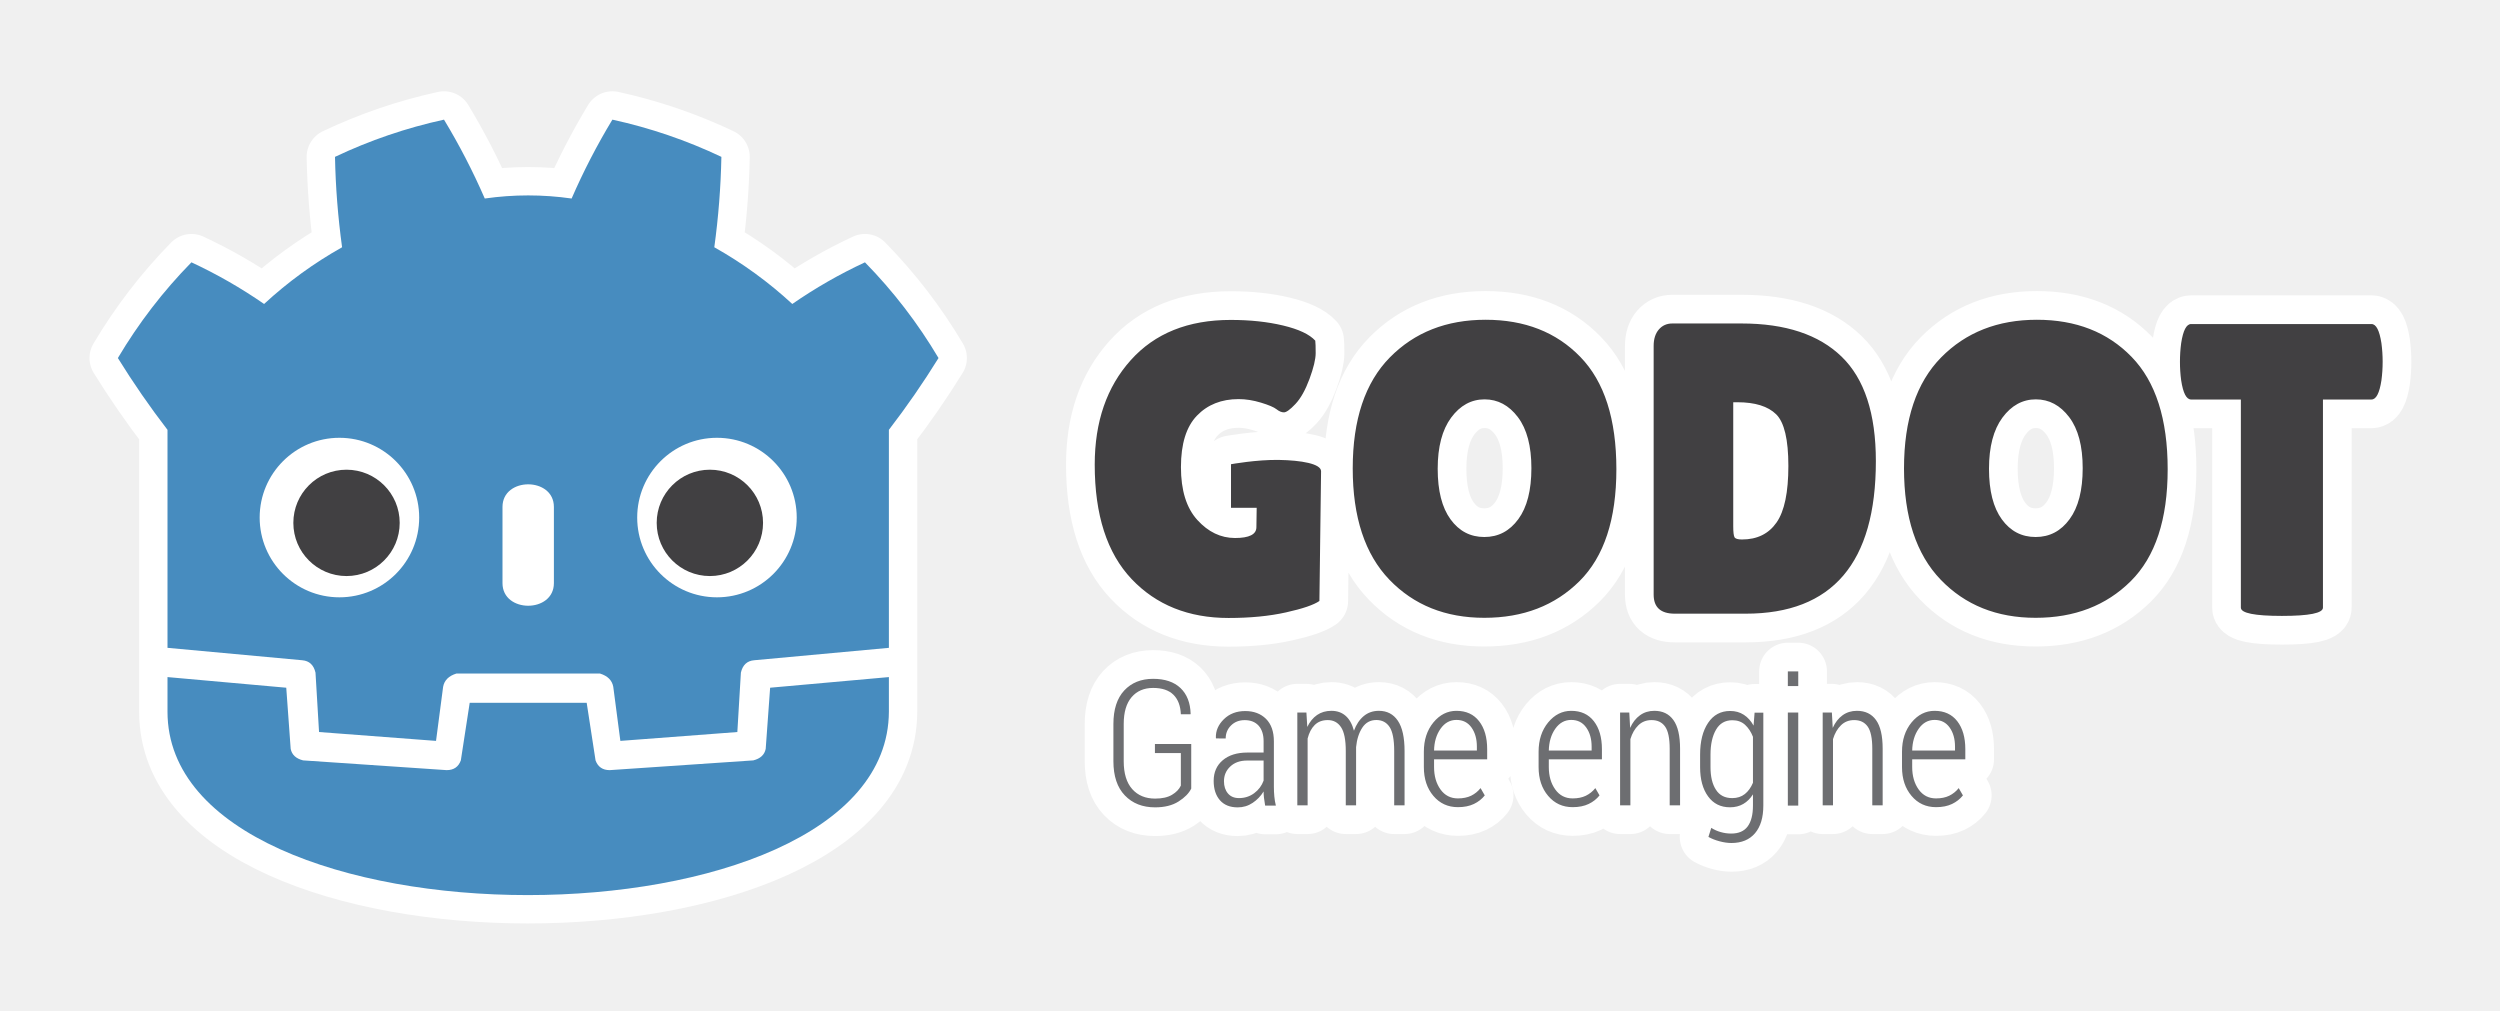
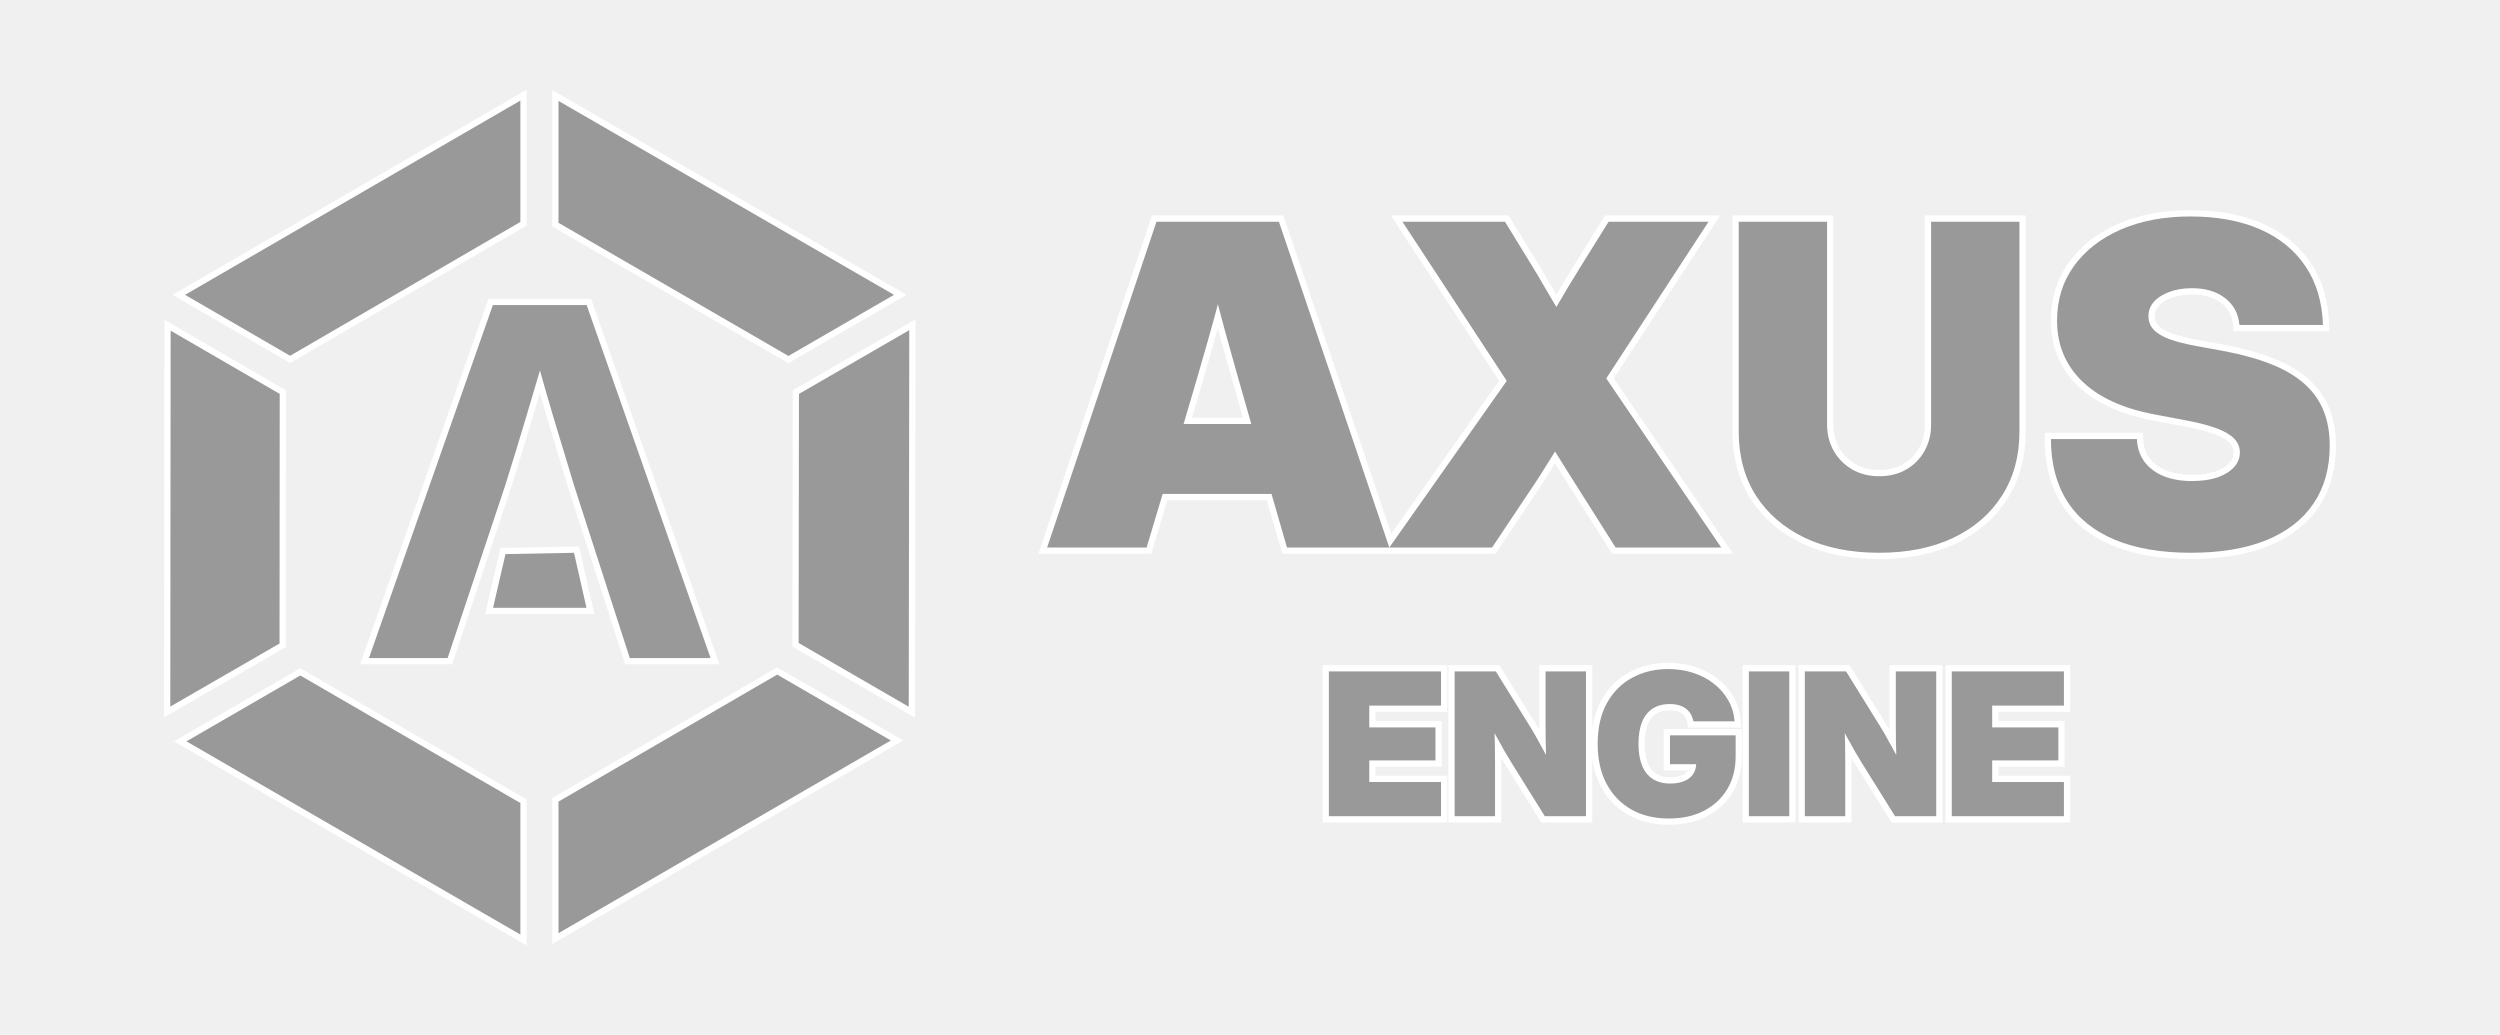
- <svg xmlns="http://www.w3.org/2000/svg" width="1024" height="414">
-   <path stroke="#fff" stroke-linejoin="round" stroke-width="23.5" d="M523.82 188.382c-9.142-.142-19.603 1.764-19.603 1.764v17.842h10.52l-.117 7.953c0 2.946-2.92 4.427-8.747 4.427-5.831 0-10.982-2.47-15.45-7.395-4.48-4.932-6.708-12.141-6.708-21.64 0-9.519 2.176-16.537 6.536-21.065 4.35-4.524 10.05-6.794 17.064-6.794 2.946 0 5.996.476 9.168 1.445 3.174.962 5.293 1.863 6.375 2.707 1.072.867 2.09 1.277 3.056 1.277.96 0 2.513-1.122 4.66-3.392 2.153-2.263 4.082-5.693 5.782-10.267 1.694-4.598 2.543-8.122 2.543-10.621 0-2.48-.054-4.19-.164-5.092-2.379-2.603-6.767-4.666-13.168-6.2-6.39-1.53-13.552-2.289-21.476-2.289-17.438 0-31.073 5.49-40.92 16.47-9.855 10.982-14.773 25.24-14.773 42.79 0 20.607 5.035 36.227 15.103 46.868 10.085 10.64 23.327 15.953 39.743 15.953 8.827 0 16.664-.76 23.51-2.289 6.853-1.523 11.41-3.088 13.676-4.67l.68-53.137c0-3.087-8.149-4.488-17.29-4.645zm84.247-24.804c-5.431 0-9.98 2.496-13.671 7.47-3.672 4.98-5.517 11.969-5.517 20.963 0 9.013 1.754 15.914 5.27 20.722 3.508 4.823 8.117 7.225 13.835 7.225 5.715 0 10.358-2.432 13.924-7.313q5.351-7.293 5.353-20.884c0-9.054-1.846-16.023-5.524-20.89q-5.51-7.292-13.67-7.293m-.083 89.477c-15.9 0-28.868-5.203-38.89-15.61q-15.016-15.624-15.017-45.592c0-19.992 5.063-35.128 15.191-45.435 10.131-10.293 23.209-15.444 39.228-15.444 16.016 0 28.954 5.058 38.795 15.204 9.858 10.126 14.778 25.477 14.778 46.009 0 20.546-5.034 35.828-15.114 45.856-10.08 10.008-23.062 15.012-38.971 15.012m101.95-88.298v50.788c0 2.37.176 3.866.515 4.493.337.624 1.358.937 3.052.937 6.232 0 10.954-2.328 14.181-6.97 3.235-4.636 4.835-12.356 4.835-23.168 0-10.817-1.674-17.865-5-21.139-3.344-3.283-8.64-4.94-15.884-4.94zm-32.599 78.798V141.681c0-2.832.704-5.067 2.126-6.724 1.413-1.632 3.25-2.461 5.521-2.461h28.357c17.994 0 31.664 4.54 40.994 13.597 9.347 9.054 14.02 23.31 14.02 42.784 0 41.66-17.778 62.486-53.326 62.486h-29.03c-5.769 0-8.662-2.597-8.662-7.808m156.544-79.977c-5.432 0-9.994 2.496-13.678 7.47q-5.507 7.471-5.508 20.963c0 9.013 1.758 15.914 5.262 20.722 3.505 4.823 8.119 7.225 13.837 7.225 5.717 0 10.363-2.432 13.924-7.313q5.354-7.293 5.355-20.884c0-9.054-1.843-16.023-5.522-20.89-3.68-4.861-8.23-7.293-13.67-7.293m-.087 89.477q-23.86 0-38.88-15.61-15.03-15.624-15.03-45.592c0-19.992 5.065-35.128 15.191-45.435 10.139-10.293 23.209-15.444 39.233-15.444 16.02 0 28.946 5.058 38.8 15.204 9.85 10.126 14.772 25.477 14.772 46.009 0 20.546-5.037 35.828-15.115 45.856-10.076 10.008-23.07 15.012-38.971 15.012m117.69-4.17c0 2.251-5.597 3.392-16.809 3.392-11.202 0-16.815-1.141-16.815-3.392v-85.248h-20.371c-1.928 0-3.286-2.597-4.077-7.818a56 56 0 0 1-.501-7.636c0-2.592.162-5.146.501-7.636.79-5.205 2.15-7.823 4.077-7.823h73.864c1.924 0 3.277 2.617 4.078 7.823.333 2.49.505 5.043.505 7.636 0 2.608-.172 5.152-.505 7.637-.8 5.22-2.154 7.817-4.078 7.817h-19.87z" />
-   <path fill="#414042" d="M523.82 188.382c-9.142-.142-19.603 1.764-19.603 1.764v17.842h10.52l-.117 7.953c0 2.946-2.92 4.427-8.747 4.427-5.831 0-10.982-2.47-15.45-7.395-4.48-4.932-6.708-12.141-6.708-21.64 0-9.519 2.176-16.537 6.536-21.065 4.35-4.524 10.05-6.794 17.064-6.794 2.946 0 5.996.476 9.168 1.445 3.174.962 5.293 1.863 6.375 2.707 1.072.867 2.09 1.277 3.056 1.277.96 0 2.513-1.122 4.66-3.392 2.153-2.263 4.082-5.693 5.782-10.267 1.694-4.598 2.543-8.122 2.543-10.621 0-2.48-.054-4.19-.164-5.092-2.379-2.603-6.767-4.666-13.168-6.2-6.39-1.53-13.552-2.289-21.476-2.289-17.438 0-31.073 5.49-40.92 16.47-9.855 10.982-14.773 25.24-14.773 42.79 0 20.607 5.035 36.227 15.103 46.868 10.085 10.64 23.327 15.953 39.743 15.953 8.827 0 16.664-.76 23.51-2.289 6.853-1.523 11.41-3.088 13.676-4.67l.68-53.137c0-3.087-8.149-4.488-17.29-4.645m84.247-24.804c-5.431 0-9.98 2.496-13.671 7.47-3.672 4.98-5.517 11.969-5.517 20.963 0 9.013 1.754 15.914 5.27 20.722 3.508 4.823 8.117 7.225 13.835 7.225 5.715 0 10.358-2.432 13.924-7.313q5.351-7.293 5.353-20.884c0-9.054-1.846-16.023-5.524-20.89q-5.51-7.292-13.67-7.293m-.083 89.477c-15.9 0-28.868-5.203-38.89-15.61q-15.016-15.624-15.017-45.592c0-19.992 5.063-35.128 15.191-45.435 10.131-10.293 23.209-15.444 39.228-15.444 16.016 0 28.954 5.058 38.795 15.204 9.858 10.126 14.778 25.477 14.778 46.009 0 20.546-5.034 35.828-15.114 45.856-10.08 10.008-23.062 15.012-38.971 15.012m101.95-88.298v50.788c0 2.37.176 3.866.515 4.493.337.624 1.358.937 3.052.937 6.232 0 10.954-2.328 14.181-6.97 3.235-4.636 4.835-12.356 4.835-23.168 0-10.817-1.674-17.865-5-21.139-3.344-3.283-8.64-4.94-15.884-4.94zm-32.599 78.798V141.681c0-2.832.704-5.067 2.126-6.724 1.413-1.632 3.25-2.461 5.521-2.461h28.357c17.994 0 31.664 4.54 40.994 13.597 9.347 9.054 14.02 23.31 14.02 42.784 0 41.66-17.778 62.486-53.326 62.486h-29.03c-5.769 0-8.662-2.597-8.662-7.808m156.544-79.977c-5.432 0-9.994 2.496-13.678 7.47q-5.507 7.471-5.508 20.963c0 9.013 1.758 15.914 5.262 20.722 3.505 4.823 8.119 7.225 13.837 7.225 5.717 0 10.363-2.432 13.924-7.313q5.354-7.293 5.355-20.884c0-9.054-1.843-16.023-5.522-20.89-3.68-4.861-8.23-7.293-13.67-7.293m-.087 89.477q-23.86 0-38.88-15.61-15.03-15.624-15.03-45.592c0-19.992 5.065-35.128 15.191-45.435 10.139-10.293 23.209-15.444 39.233-15.444 16.02 0 28.946 5.058 38.8 15.204 9.85 10.126 14.772 25.477 14.772 46.009 0 20.546-5.037 35.828-15.115 45.856-10.076 10.008-23.07 15.012-38.971 15.012m117.69-4.17c0 2.251-5.597 3.392-16.809 3.392-11.202 0-16.815-1.141-16.815-3.392v-85.248h-20.371c-1.928 0-3.286-2.597-4.077-7.818a56 56 0 0 1-.501-7.636c0-2.592.162-5.146.501-7.636.79-5.205 2.15-7.823 4.077-7.823h73.864c1.924 0 3.277 2.617 4.078 7.823.333 2.49.505 5.043.505 7.636 0 2.608-.172 5.152-.505 7.637-.8 5.22-2.154 7.817-4.078 7.817h-19.87z" />
-   <path stroke="#fff" stroke-linejoin="round" stroke-width="23.5" d="M487.93 322.997c-.94 1.926-2.664 3.691-5.188 5.289-2.52 1.607-5.722 2.406-9.611 2.406-5.132 0-9.259-1.617-12.394-4.887-3.122-3.243-4.686-7.92-4.686-14.022V296.57c0-5.97 1.473-10.548 4.431-13.743 2.95-3.17 6.903-4.78 11.84-4.78 4.824 0 8.564 1.27 11.212 3.781 2.639 2.519 4.025 6.038 4.146 10.532l-.066.2h-3.94c-.14-3.443-1.14-6.101-3.022-7.979-1.871-1.861-4.655-2.803-8.33-2.803-3.72 0-6.668 1.259-8.823 3.785-2.15 2.518-3.224 6.17-3.224 10.968v15.301q.001 7.462 3.476 11.382c2.316 2.592 5.438 3.892 9.38 3.892 2.876 0 5.19-.51 6.92-1.554 1.738-1.028 2.942-2.285 3.624-3.775V308.45h-10.618v-3.704h14.873zm19.557 3.902c2.336 0 4.416-.661 6.232-2.01 1.82-1.353 3.096-3.063 3.852-5.146v-8.224h-6.756q-4.31 0-6.896 2.442c-1.726 1.617-2.581 3.637-2.581 6.037 0 2.03.534 3.696 1.616 4.981 1.08 1.289 2.59 1.92 4.533 1.92m10.715 3.068a99 99 0 0 1-.48-3.225 22 22 0 0 1-.15-2.562 14.9 14.9 0 0 1-4.483 4.675c-1.836 1.236-3.878 1.848-6.128 1.848-3.147 0-5.567-.975-7.28-2.927-1.702-1.96-2.563-4.6-2.563-7.936 0-3.523 1.237-6.35 3.72-8.448 2.48-2.098 5.85-3.147 10.09-3.147h6.643v-4.672c0-2.686-.686-4.802-2.032-6.331-1.375-1.51-3.264-2.275-5.701-2.275-2.268 0-4.139.722-5.608 2.182-1.463 1.45-2.19 3.224-2.19 5.337l-3.944-.035-.07-.206c-.11-2.866.973-5.4 3.261-7.646 2.279-2.24 5.203-3.352 8.761-3.352 3.517 0 6.347 1.069 8.509 3.2q3.224 3.227 3.226 9.21v18.645c0 1.358.064 2.677.183 3.936a25 25 0 0 0 .627 3.729zm16.905-38.108.36 5.9c1-2.112 2.339-3.739 3.998-4.896q2.498-1.711 5.874-1.711c2.296 0 4.232.668 5.794 2.02 1.562 1.347 2.714 3.387 3.446 6.127.938-2.529 2.264-4.528 3.986-5.975 1.722-1.45 3.812-2.172 6.23-2.172 3.335 0 5.923 1.35 7.755 4.05 1.841 2.705 2.759 6.856 2.759 12.464v22.207h-4.246v-22.28c0-4.663-.645-7.946-1.9-9.834-1.261-1.89-3.071-2.842-5.41-2.842-2.462 0-4.384 1.04-5.767 3.152-1.375 2.112-2.223 4.754-2.531 7.945v23.86h-4.224v-22.258c0-4.554-.639-7.812-1.945-9.759-1.299-1.946-3.107-2.912-5.427-2.912-2.218 0-4.013.677-5.358 2.02-1.353 1.349-2.315 3.195-2.899 5.538v27.369h-4.22v-38.014zm61.457 3.021q-3.966 0-6.517 3.613c-1.705 2.415-2.585 5.392-2.656 8.938h17.537v-1.626c0-3.137-.736-5.75-2.21-7.822-1.482-2.075-3.53-3.103-6.154-3.103m.598 35.735c-4.099 0-7.451-1.543-10.055-4.621q-3.895-4.61-3.896-11.793v-6.313c0-4.798 1.303-8.798 3.912-11.979 2.616-3.167 5.758-4.75 9.441-4.75 3.983 0 7.068 1.413 9.27 4.246q3.313 4.257 3.312 11.434v4.171H587.39v3.162c0 3.68.882 6.744 2.635 9.19 1.757 2.45 4.144 3.666 7.136 3.666 2.077 0 3.888-.367 5.396-1.089a11.1 11.1 0 0 0 3.877-3.132l1.728 2.99c-1.148 1.456-2.634 2.633-4.45 3.505-1.811.868-4 1.312-6.551 1.312m46.411-35.734q-3.976 0-6.528 3.613-2.54 3.62-2.652 8.938h17.54v-1.626c0-3.137-.733-5.75-2.216-7.822-1.475-2.075-3.52-3.103-6.144-3.103m.593 35.735c-4.1 0-7.446-1.543-10.045-4.621q-3.91-4.61-3.91-11.793v-6.313c0-4.798 1.309-8.798 3.913-11.979 2.623-3.167 5.766-4.75 9.45-4.75 3.975 0 7.072 1.413 9.27 4.246 2.2 2.837 3.304 6.65 3.304 11.434v4.171h-21.755v3.162q0 5.52 2.647 9.19c1.747 2.45 4.124 3.666 7.125 3.666 2.087 0 3.888-.367 5.392-1.089a11.2 11.2 0 0 0 3.894-3.132l1.717 2.99c-1.15 1.456-2.633 2.633-4.451 3.505-1.81.868-3.997 1.312-6.55 1.312m23.189-38.755.345 6.284c1.014-2.23 2.353-3.962 4.034-5.166 1.667-1.21 3.63-1.824 5.887-1.824 3.396 0 5.998 1.256 7.804 3.78 1.826 2.518 2.73 6.434 2.73 11.749v23.191h-4.249V306.72c0-4.343-.636-7.377-1.9-9.137-1.258-1.76-3.107-2.636-5.513-2.636-2.158 0-3.968.701-5.419 2.126-1.457 1.412-2.543 3.294-3.267 5.666v27.134h-4.219V291.86zm33.27 22.395c0 3.858.73 6.926 2.213 9.208 1.465 2.304 3.695 3.443 6.671 3.443 2.04 0 3.757-.544 5.167-1.657 1.405-1.113 2.514-2.662 3.336-4.627V301.79c-.79-2.025-1.874-3.66-3.244-4.92-1.368-1.24-3.102-1.863-5.186-1.863-2.97 0-5.216 1.294-6.708 3.891-1.502 2.603-2.25 5.995-2.25 10.161zm-4.262-5.195c0-5.386 1.088-9.714 3.274-12.975 2.169-3.245 5.187-4.871 9.03-4.871 2.134 0 4.007.52 5.607 1.564 1.603 1.024 2.928 2.523 3.992 4.43l.412-5.287h3.581v38.048c0 4.871-1.13 8.646-3.4 11.317-2.271 2.66-5.499 4.009-9.666 4.009-1.5 0-3.11-.235-4.832-.691-1.724-.456-3.252-1.054-4.59-1.805l1.168-3.704a14.1 14.1 0 0 0 3.831 1.716 15.2 15.2 0 0 0 4.352.616q4.536-.001 6.71-2.905c1.452-1.961 2.18-4.798 2.18-8.553v-4.597c-1.079 1.71-2.402 3.024-3.97 3.93-1.563.912-3.39 1.368-5.448 1.368-3.818 0-6.814-1.496-8.976-4.486-2.167-2.983-3.255-6.965-3.255-11.93zm40.2 20.916h-4.266V291.86h4.266zm0-48.968h-4.266v-6.005h4.266zm13.774 10.852.346 6.284c1.016-2.23 2.35-3.962 4.027-5.166 1.677-1.21 3.643-1.824 5.89-1.824 3.397 0 6.01 1.256 7.82 3.78 1.821 2.518 2.717 6.434 2.717 11.749v23.191h-4.248V306.72c0-4.343-.635-7.377-1.897-9.137-1.268-1.76-3.103-2.636-5.517-2.636-2.157 0-3.962.701-5.412 2.126-1.455 1.412-2.545 3.294-3.266 5.666v27.134h-4.224V291.86zm42.074 3.021q-3.978 0-6.518 3.613-2.547 3.62-2.66 8.938h17.54v-1.626c0-3.137-.731-5.75-2.21-7.822-1.476-2.075-3.525-3.103-6.152-3.103m.602 35.735c-4.11 0-7.456-1.543-10.048-4.621q-3.903-4.61-3.903-11.793v-6.313c0-4.798 1.302-8.798 3.91-11.979q3.924-4.75 9.439-4.75c3.978 0 7.077 1.413 9.283 4.246 2.197 2.837 3.3 6.65 3.3 11.434v4.171h-21.76v3.162c0 3.68.887 6.744 2.642 9.19 1.754 2.45 4.133 3.666 7.137 3.666 2.08 0 3.88-.367 5.382-1.089a11.16 11.16 0 0 0 3.897-3.132l1.725 2.99c-1.156 1.456-2.64 2.633-4.454 3.505-1.81.868-3.998 1.312-6.55 1.312" />
-   <path fill="#6d6e71" d="M487.93 322.997c-.94 1.926-2.664 3.691-5.188 5.289-2.52 1.607-5.722 2.406-9.611 2.406-5.132 0-9.259-1.617-12.394-4.887-3.122-3.243-4.686-7.92-4.686-14.022V296.57c0-5.97 1.473-10.548 4.431-13.743 2.95-3.17 6.903-4.78 11.84-4.78 4.824 0 8.564 1.27 11.212 3.781 2.639 2.519 4.025 6.038 4.146 10.532l-.066.2h-3.94c-.14-3.443-1.14-6.101-3.022-7.979-1.871-1.861-4.655-2.803-8.33-2.803-3.72 0-6.668 1.259-8.823 3.785-2.15 2.518-3.224 6.17-3.224 10.968v15.301q.001 7.462 3.476 11.382c2.316 2.592 5.438 3.892 9.38 3.892 2.876 0 5.19-.51 6.92-1.554 1.738-1.028 2.942-2.285 3.624-3.775V308.45h-10.618v-3.704h14.873zm19.557 3.902c2.336 0 4.416-.661 6.232-2.01 1.82-1.353 3.096-3.063 3.852-5.146v-8.224h-6.756q-4.31 0-6.896 2.442c-1.726 1.617-2.581 3.637-2.581 6.037 0 2.03.534 3.696 1.616 4.981 1.08 1.289 2.59 1.92 4.533 1.92m10.715 3.068a99 99 0 0 1-.48-3.225 22 22 0 0 1-.15-2.562 14.9 14.9 0 0 1-4.483 4.675c-1.836 1.236-3.878 1.848-6.128 1.848-3.147 0-5.567-.975-7.28-2.927-1.702-1.96-2.563-4.6-2.563-7.936 0-3.523 1.237-6.35 3.72-8.448 2.48-2.098 5.85-3.147 10.09-3.147h6.643v-4.672c0-2.686-.686-4.802-2.032-6.331-1.375-1.51-3.264-2.275-5.701-2.275-2.268 0-4.139.722-5.608 2.182-1.463 1.45-2.19 3.224-2.19 5.337l-3.944-.035-.07-.206c-.11-2.866.973-5.4 3.261-7.646 2.279-2.24 5.203-3.352 8.761-3.352 3.517 0 6.347 1.069 8.509 3.2q3.224 3.227 3.226 9.21v18.645c0 1.358.064 2.677.183 3.936a25 25 0 0 0 .627 3.729zm16.905-38.108.36 5.9c1-2.112 2.339-3.739 3.998-4.896q2.498-1.711 5.874-1.711c2.296 0 4.232.668 5.794 2.02 1.562 1.347 2.714 3.387 3.446 6.127.938-2.529 2.264-4.528 3.986-5.975 1.722-1.45 3.812-2.172 6.23-2.172 3.335 0 5.923 1.35 7.755 4.05 1.841 2.705 2.759 6.856 2.759 12.464v22.207h-4.246v-22.28c0-4.663-.645-7.946-1.9-9.834-1.261-1.89-3.071-2.842-5.41-2.842-2.462 0-4.384 1.04-5.767 3.152-1.375 2.112-2.223 4.754-2.531 7.945v23.86h-4.224v-22.258c0-4.554-.639-7.812-1.945-9.759-1.299-1.946-3.107-2.912-5.427-2.912-2.218 0-4.013.677-5.358 2.02-1.353 1.349-2.315 3.195-2.899 5.538v27.369h-4.22v-38.014zm61.457 3.021q-3.966 0-6.517 3.613c-1.705 2.415-2.585 5.392-2.656 8.938h17.537v-1.626c0-3.137-.736-5.75-2.21-7.822-1.482-2.075-3.53-3.103-6.154-3.103m.598 35.735c-4.099 0-7.451-1.543-10.055-4.621q-3.895-4.61-3.896-11.793v-6.313c0-4.798 1.303-8.798 3.912-11.979 2.616-3.167 5.758-4.75 9.441-4.75 3.983 0 7.068 1.413 9.27 4.246q3.313 4.257 3.312 11.434v4.171H587.39v3.162c0 3.68.882 6.744 2.635 9.19 1.757 2.45 4.144 3.666 7.136 3.666 2.077 0 3.888-.367 5.396-1.089a11.1 11.1 0 0 0 3.877-3.132l1.728 2.99c-1.148 1.456-2.634 2.633-4.45 3.505-1.811.868-4 1.312-6.551 1.312m46.411-35.734q-3.976 0-6.528 3.613-2.54 3.62-2.652 8.938h17.54v-1.626c0-3.137-.733-5.75-2.216-7.822-1.475-2.075-3.52-3.103-6.144-3.103m.593 35.735c-4.1 0-7.446-1.543-10.045-4.621q-3.91-4.61-3.91-11.793v-6.313c0-4.798 1.309-8.798 3.913-11.979 2.623-3.167 5.766-4.75 9.45-4.75 3.975 0 7.072 1.413 9.27 4.246 2.2 2.837 3.304 6.65 3.304 11.434v4.171h-21.755v3.162q0 5.52 2.647 9.19c1.747 2.45 4.124 3.666 7.125 3.666 2.087 0 3.888-.367 5.392-1.089a11.2 11.2 0 0 0 3.894-3.132l1.717 2.99c-1.15 1.456-2.633 2.633-4.451 3.505-1.81.868-3.997 1.312-6.55 1.312m23.189-38.755.345 6.284c1.014-2.23 2.353-3.962 4.034-5.166 1.667-1.21 3.63-1.824 5.887-1.824 3.396 0 5.998 1.256 7.804 3.78 1.826 2.518 2.73 6.434 2.73 11.749v23.191h-4.249V306.72c0-4.343-.636-7.377-1.9-9.137-1.258-1.76-3.107-2.636-5.513-2.636-2.158 0-3.968.701-5.419 2.126-1.457 1.412-2.543 3.294-3.267 5.666v27.134h-4.219V291.86zm33.27 22.395c0 3.858.73 6.926 2.213 9.208 1.465 2.304 3.695 3.443 6.671 3.443 2.04 0 3.757-.544 5.167-1.657 1.405-1.113 2.514-2.662 3.336-4.627V301.79c-.79-2.025-1.874-3.66-3.244-4.92-1.368-1.24-3.102-1.863-5.186-1.863-2.97 0-5.216 1.294-6.708 3.891-1.502 2.603-2.25 5.995-2.25 10.161zm-4.262-5.195c0-5.386 1.088-9.714 3.274-12.975 2.169-3.245 5.187-4.871 9.03-4.871 2.134 0 4.007.52 5.607 1.564 1.603 1.024 2.928 2.523 3.992 4.43l.412-5.287h3.581v38.048c0 4.871-1.13 8.646-3.4 11.317-2.271 2.66-5.499 4.009-9.666 4.009-1.5 0-3.11-.235-4.832-.691-1.724-.456-3.252-1.054-4.59-1.805l1.168-3.704a14.1 14.1 0 0 0 3.831 1.716 15.2 15.2 0 0 0 4.352.616q4.536-.001 6.71-2.905c1.452-1.961 2.18-4.798 2.18-8.553v-4.597c-1.079 1.71-2.402 3.024-3.97 3.93-1.563.912-3.39 1.368-5.448 1.368-3.818 0-6.814-1.496-8.976-4.486-2.167-2.983-3.255-6.965-3.255-11.93zm40.2 20.916h-4.266V291.86h4.266zm0-48.968h-4.266v-6.005h4.266zm13.774 10.852.346 6.284c1.016-2.23 2.35-3.962 4.027-5.166 1.677-1.21 3.643-1.824 5.89-1.824 3.397 0 6.01 1.256 7.82 3.78 1.821 2.518 2.717 6.434 2.717 11.749v23.191h-4.248V306.72c0-4.343-.635-7.377-1.897-9.137-1.268-1.76-3.103-2.636-5.517-2.636-2.157 0-3.962.701-5.412 2.126-1.455 1.412-2.545 3.294-3.266 5.666v27.134h-4.224V291.86zm42.074 3.021q-3.978 0-6.518 3.613-2.547 3.62-2.66 8.938h17.54v-1.626c0-3.137-.731-5.75-2.21-7.822-1.476-2.075-3.525-3.103-6.152-3.103m.602 35.735c-4.11 0-7.456-1.543-10.048-4.621q-3.903-4.61-3.903-11.793v-6.313c0-4.798 1.302-8.798 3.91-11.979q3.924-4.75 9.439-4.75c3.978 0 7.077 1.413 9.283 4.246 2.197 2.837 3.3 6.65 3.3 11.434v4.171h-21.76v3.162c0 3.68.887 6.744 2.642 9.19 1.754 2.45 4.133 3.666 7.137 3.666 2.08 0 3.88-.367 5.382-1.089a11.16 11.16 0 0 0 3.897-3.132l1.725 2.99c-1.156 1.456-2.64 2.633-4.454 3.505-1.81.868-3.998 1.312-6.55 1.312" />
-   <g fill="#fff" transform="translate(30.492 21.054)scale(.363)">
-     <path d="M105 673v33q407 354 814 0v-33z" />
-     <path fill="none" stroke="#fff" stroke-linejoin="round" stroke-width="64" d="M105 745c0 276 813 276 814 0V427q30-39 56-81-35-59-83-108-43 20-82 47-40-37-88-64 7-51 8-102-59-28-123-42-26 43-46 89-49-7-98 0-20-46-46-89-64 14-123 42 1 51 8 102-48 27-88 64-39-27-82-47-48 49-83 108 26 42 56 81v318z" />
-     <path fill="#478cbf" d="m105 673 152 14q12 1 15 14l4 67 132 10 8-61q2-11 15-15h162q13 4 15 15l8 61 132-10 4-67q3-13 15-14l152-14V427q30-39 56-81-35-59-83-108-43 20-82 47-40-37-88-64 7-51 8-102-59-28-123-42-26 43-46 89-49-7-98 0-20-46-46-89-64 14-123 42 1 51 8 102-48 27-88 64-39-27-82-47-48 49-83 108 26 42 56 81zm0 33v39c0 276 813 276 814 0v-39l-134 12-5 69q-2 10-14 13l-162 11q-12 0-16-11l-10-65H446l-10 65q-4 11-16 11l-162-11q-12-3-14-13l-5-69z" />
-     <path d="M483 600c0 34 58 34 58 0v-86c0-34-58-34-58 0z" />
-     <circle cx="725" cy="526" r="90" />
-     <circle cx="299" cy="526" r="90" />
-   </g>
-   <g fill="#414042" transform="translate(30.492 21.054)scale(.363)">
-     <circle cx="307" cy="532" r="60" />
-     <circle cx="717" cy="532" r="60" />
+ <svg xmlns="http://www.w3.org/2000/svg" version="1.1" id="svg1" width="1000" height="414" viewBox="0 0 1000 414">
+   <defs id="defs1" />
+   <g id="g3" transform="translate(-15.64271,1.54329)" style="stroke:#000000;stroke-opacity:1">
+     <g id="g7" transform="matrix(24.39928,0,0,24.39928,36.35189,11.55765)" style="display:inline;fill:#999999;stroke:#ffffff;stroke-width:0.205;stroke-dasharray:none;stroke-opacity:1">
+       <g id="g36" transform="matrix(2.879701,0,0,2.879701,0.1776806,0.1440069)" style="fill:#999999;stroke:#ffffff;stroke-width:0.071;stroke-dasharray:none;stroke-opacity:1">
+         <path d="M 1.236,2.006 0.615,1.646 0.613,3.786 1.235,3.427 Z" style="display:inline;fill:#999999;fill-opacity:1;stroke:#ffffff;stroke-width:0.071;stroke-miterlimit:5;stroke-dasharray:none;stroke-opacity:1;paint-order:stroke markers fill" id="path20" />
+         <path d="M 1.353,3.609 0.705,3.984 2.606,5.084 V 4.335 Z" style="display:inline;fill:#999999;fill-opacity:1;stroke:#ffffff;stroke-width:0.071;stroke-miterlimit:5;stroke-dasharray:none;stroke-opacity:1;paint-order:stroke markers fill" id="path19" />
+         <path d="M 2.823,4.327 V 5.076 L 4.715,3.979 4.068,3.604 Z" style="display:inline;fill:#999999;fill-opacity:1;stroke:#ffffff;stroke-width:0.071;stroke-miterlimit:5;stroke-dasharray:none;stroke-opacity:1;paint-order:stroke markers fill" id="path18" />
+         <path d="M 4.19,3.424 4.817,3.787 4.82,1.643 4.192,2.006 Z" style="display:inline;fill:#999999;fill-opacity:1;stroke:#ffffff;stroke-width:0.071;stroke-miterlimit:5;stroke-dasharray:none;stroke-opacity:1;paint-order:stroke markers fill" id="path17" />
+         <path d="M 2.823,0.338 V 1.032 L 4.132,1.79 4.733,1.442 Z" style="display:inline;fill:#999999;fill-opacity:1;stroke:#ffffff;stroke-width:0.071;stroke-miterlimit:5;stroke-dasharray:none;stroke-opacity:1;paint-order:stroke markers fill" id="path16" />
+         <path d="M 2.606,1.027 V 0.336 L 0.697,1.442 1.295,1.789 Z" style="display:inline;fill:#999999;fill-opacity:1;stroke:#ffffff;stroke-width:0.071;stroke-miterlimit:5;stroke-dasharray:none;stroke-opacity:1;paint-order:stroke markers fill" id="path15" />
+       </g>
+       <g id="g6" transform="matrix(0.01472698,0,0,0.01472698,0.4597862,-0.1823752)" style="fill:#999999;stroke:#ffffff;stroke-width:13.915;stroke-dasharray:none;stroke-opacity:1">
+         <path id="path3" style="font-size:540.059px;font-family:'Adwaita Sans';-inkscape-font-specification:'Adwaita Sans, @opsz=32,wght=700';font-variation-settings:'opsz' 32, 'wght' 700;text-align:center;text-anchor:middle;display:inline;fill:#999999;stroke:#ffffff;stroke-width:13.915;stroke-miterlimit:5;stroke-dasharray:none;stroke-opacity:1;paint-order:stroke markers fill" d="M 459.787,315.543 321.871,708.457 h 87.549 l 28.607,-85.703 h -28.607 v -64.869 h 50.26 l 13.557,-40.611 c 7.911,-25.139 15.821,-50.981 23.732,-77.527 4.799,-15.859 9.878,-32.987 15.234,-51.385 -3.555,-12.602 -7.228,-25.799 -11.016,-39.592 h 22.416 c -3.931,13.793 -7.731,26.99 -11.4,39.592 5.19,18.397 10.133,35.526 14.828,51.385 8.087,26.546 15.909,52.388 23.469,77.527 l 13.107,40.611 h 51.236 v 64.869 h -30.299 l 27.662,85.703 h 89.922 L 564.213,315.543 Z m -0.107,242.342 h -50.26 v 64.869 h 28.607 z m 52.523,-169.523 c 3.669,-12.602 7.47,-25.799 11.4,-39.592 H 501.188 c 3.788,13.793 7.46,26.99 11.016,39.592 z m 72.342,234.393 h 30.299 v -64.869 h -51.236 z" />
+         <path id="rect6" style="font-variation-settings:'opsz' 32, 'wght' 700;display:inline;fill:#999999;stroke:#ffffff;stroke-width:13.915;stroke-miterlimit:5;stroke-dasharray:none;stroke-opacity:1;paint-order:stroke markers fill" d="m 473.851,592.729 76.298,-1.433 13.836,61.233 H 460.015 Z" />
+       </g>
+     </g>
+     <g id="text1" style="font-size:179.116px;line-height:0.6;font-family:'Adwaita Sans';-inkscape-font-specification:'Adwaita Sans, @opsz=32,wght=700';font-variation-settings:'opsz' 32, 'wght' 700;text-align:center;text-anchor:middle;fill:#999999;stroke:#ffffff;stroke-width:5;stroke-miterlimit:5;stroke-opacity:1;paint-order:stroke markers fill" aria-label="AXUSENGINE">
+       <path style="-inkscape-font-specification:'Adwaita Sans, @opsz=32,wght=900';font-variation-settings:'opsz' 32, 'wght' 900;stroke:#ffffff;stroke-opacity:1" d="M 434.496,217.462 478.225,87.148 h 48.977 l 44.167,130.314 h -40.931 l -14.606,-50.551 q -4.723,-16.442 -9.183,-32.447 -4.46,-16.092 -8.658,-33.409 h 9.795 q -4.373,17.317 -8.921,33.409 -4.548,16.005 -9.446,32.447 l -15.13,50.551 z m 32.622,-21.427 v -27.987 h 71.716 v 27.987 z m 104.251,21.427 56.149,-79.675 v 27.025 L 576.616,87.148 h 41.018 l 10.408,16.967 q 2.711,4.373 5.248,8.833 2.624,4.373 5.16,8.746 2.536,4.373 4.985,8.746 h -10.67 q 2.624,-4.373 5.16,-8.746 2.536,-4.373 5.16,-8.746 2.711,-4.46 5.422,-8.833 L 659.09,87.148 H 699.059 l -49.327,75.565 v -25.276 l 54.399,80.025 h -42.243 l -14.168,-22.39 q -2.099,-3.323 -4.198,-6.647 -2.012,-3.323 -4.111,-6.559 -2.012,-3.323 -4.111,-6.647 h 4.723 q -2.012,3.323 -4.111,6.647 -2.012,3.236 -4.111,6.559 -2.099,3.323 -4.373,6.647 l -14.955,22.39 z m 195.908,2.099 q -17.055,0 -29.649,-5.947 -12.594,-6.035 -19.591,-16.88 -6.909,-10.932 -6.909,-25.625 V 87.148 h 35.333 v 80.987 q 0,6.035 2.711,10.757 2.711,4.635 7.347,7.347 4.723,2.711 10.757,2.711 6.122,0 10.757,-2.624 4.723,-2.711 7.347,-7.347 2.711,-4.723 2.711,-10.845 V 87.148 h 35.333 v 83.961 q 0,14.693 -6.997,25.625 -6.909,10.845 -19.503,16.88 -12.594,5.947 -29.649,5.947 z m 124.717,0 q -18.017,0 -30.523,-5.248 -12.507,-5.248 -18.979,-15.393 -6.472,-10.233 -6.472,-24.838 h 34.371 q 0.262,5.248 2.974,9.008 2.799,3.761 7.609,5.772 4.898,2.012 11.457,2.012 5.772,0 10.058,-1.399 4.285,-1.487 6.647,-4.023 2.449,-2.624 2.449,-6.035 0,-3.149 -2.274,-5.51 -2.274,-2.361 -6.997,-4.111 -4.723,-1.749 -12.069,-3.149 l -12.944,-2.449 q -18.891,-3.586 -28.861,-13.294 -9.97,-9.708 -9.97,-24.226 0,-12.419 6.734,-21.777 6.734,-9.358 18.716,-14.606 11.982,-5.248 27.812,-5.248 16.267,0 27.987,5.16 11.72,5.16 18.191,14.868 6.472,9.708 6.909,23.352 h -33.409 q -0.612,-6.822 -5.772,-10.757 -5.073,-3.936 -13.206,-3.936 -5.073,0 -9.008,1.487 -3.936,1.399 -6.21,3.936 -2.186,2.449 -2.186,5.772 0,3.149 2.012,5.335 2.012,2.186 6.297,3.848 4.373,1.574 11.107,2.799 l 10.495,1.924 q 11.195,2.099 19.241,5.335 8.134,3.236 13.294,7.871 5.16,4.635 7.609,10.757 2.449,6.122 2.449,13.906 0,13.644 -6.559,23.264 -6.472,9.533 -18.891,14.606 -12.419,4.985 -30.086,4.985 z" id="path1" />
+       <path style="font-size:79.607px;-inkscape-font-specification:'Adwaita Sans, @opsz=32,wght=900';font-variation-settings:'opsz' 32, 'wght' 900;stroke:#ffffff;stroke-opacity:1" d="m 547.191,324.932 v -57.917 h 44.857 v 13.682 h -28.687 v 8.707 h 26.471 v 13.216 h -26.471 v 8.629 h 28.687 v 13.682 z m 50.299,0 v -57.917 h 16.481 l 14.11,22.739 q 0.933,1.477 2.332,4.043 1.438,2.527 2.993,5.442 1.594,2.915 2.954,5.481 l -1.944,4.509 q -0.194,-3.149 -0.311,-7.152 -0.117,-4.043 -0.194,-7.774 -0.039,-3.77 -0.039,-6.064 v -21.223 h 16.17 v 57.917 h -16.481 l -13.177,-21.146 q -1.166,-1.905 -2.915,-4.859 -1.71,-2.993 -3.693,-6.647 -1.944,-3.654 -3.926,-7.463 l 3.187,-0.933 q 0.311,4.081 0.428,8.007 0.155,3.926 0.155,7.036 0.039,3.11 0.039,4.859 v 21.146 z m 85.671,0.933 q -8.629,0 -15.043,-3.654 -6.375,-3.654 -9.912,-10.34 -3.498,-6.725 -3.498,-15.859 0,-9.679 3.732,-16.365 3.732,-6.686 10.106,-10.106 6.414,-3.459 14.304,-3.459 5.286,0 9.951,1.477 4.664,1.477 8.241,4.276 3.615,2.76 5.831,6.608 2.216,3.809 2.604,8.552 h -16.481 q -0.311,-1.633 -1.05,-2.915 -0.739,-1.283 -1.944,-2.177 -1.166,-0.894 -2.799,-1.36 -1.594,-0.466 -3.693,-0.466 -4.081,0 -6.88,1.866 -2.76,1.827 -4.198,5.364 -1.399,3.537 -1.399,8.707 0,5.131 1.438,8.668 1.438,3.537 4.276,5.364 2.838,1.827 6.997,1.827 3.382,0 5.675,-1.011 2.332,-1.011 3.498,-2.799 1.205,-1.827 1.205,-4.237 l 3.343,0.311 h -13.838 v -11.545 h 26.277 v 8.357 q 0,7.541 -3.343,13.138 -3.343,5.597 -9.368,8.707 -5.986,3.071 -14.032,3.071 z m 48.2,-58.85 v 57.917 h -16.17 v -57.917 z m 6.219,57.917 v -57.917 h 16.481 l 14.11,22.739 q 0.933,1.477 2.332,4.043 1.438,2.527 2.993,5.442 1.594,2.915 2.954,5.481 l -1.944,4.509 q -0.194,-3.149 -0.311,-7.152 -0.117,-4.043 -0.194,-7.774 -0.039,-3.77 -0.039,-6.064 v -21.223 h 16.17 v 57.917 h -16.481 l -13.177,-21.146 q -1.166,-1.905 -2.915,-4.859 -1.71,-2.993 -3.693,-6.647 -1.944,-3.654 -3.926,-7.463 l 3.187,-0.933 q 0.311,4.081 0.428,8.007 0.155,3.926 0.155,7.036 0.039,3.11 0.039,4.859 v 21.146 z m 58.772,0 v -57.917 h 44.857 v 13.682 h -28.687 v 8.707 h 26.471 v 13.216 h -26.471 v 8.629 h 28.687 v 13.682 z" id="path2" />
+     </g>
  </g>
</svg>
